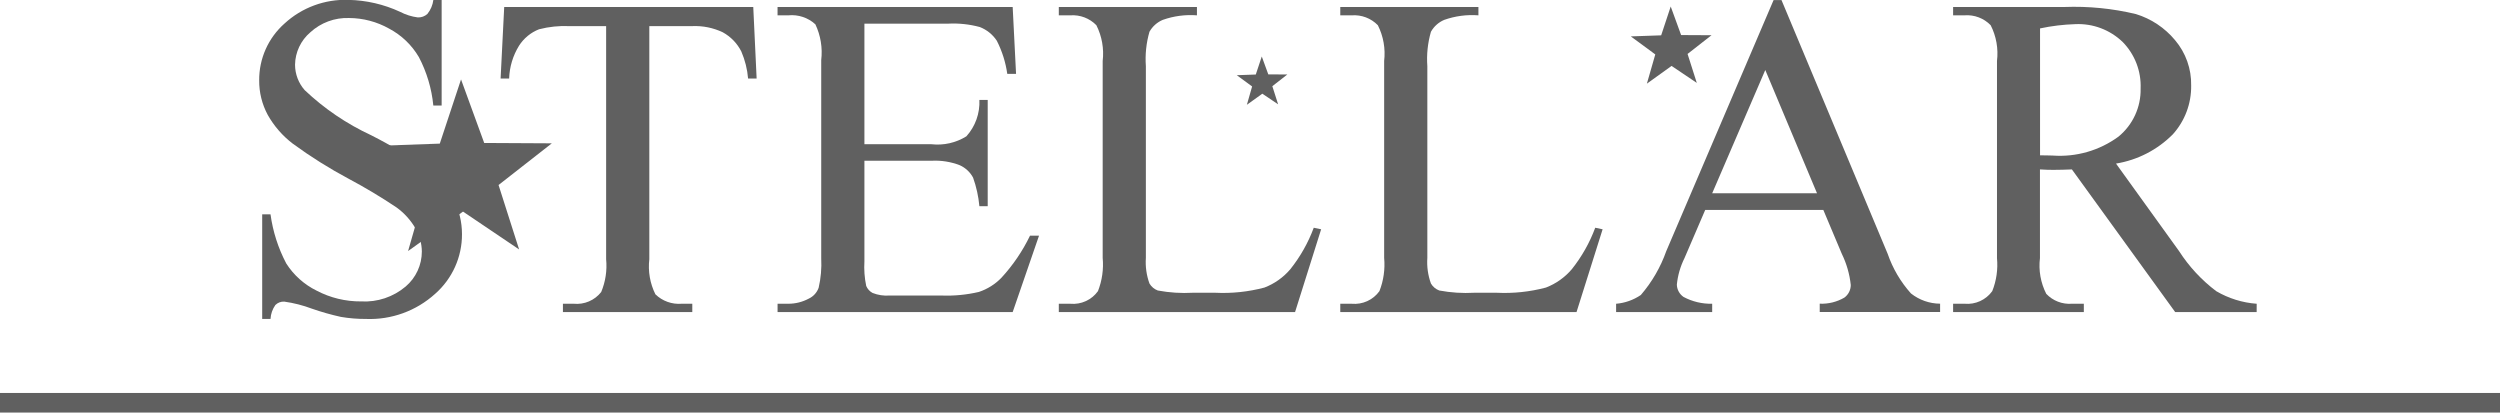
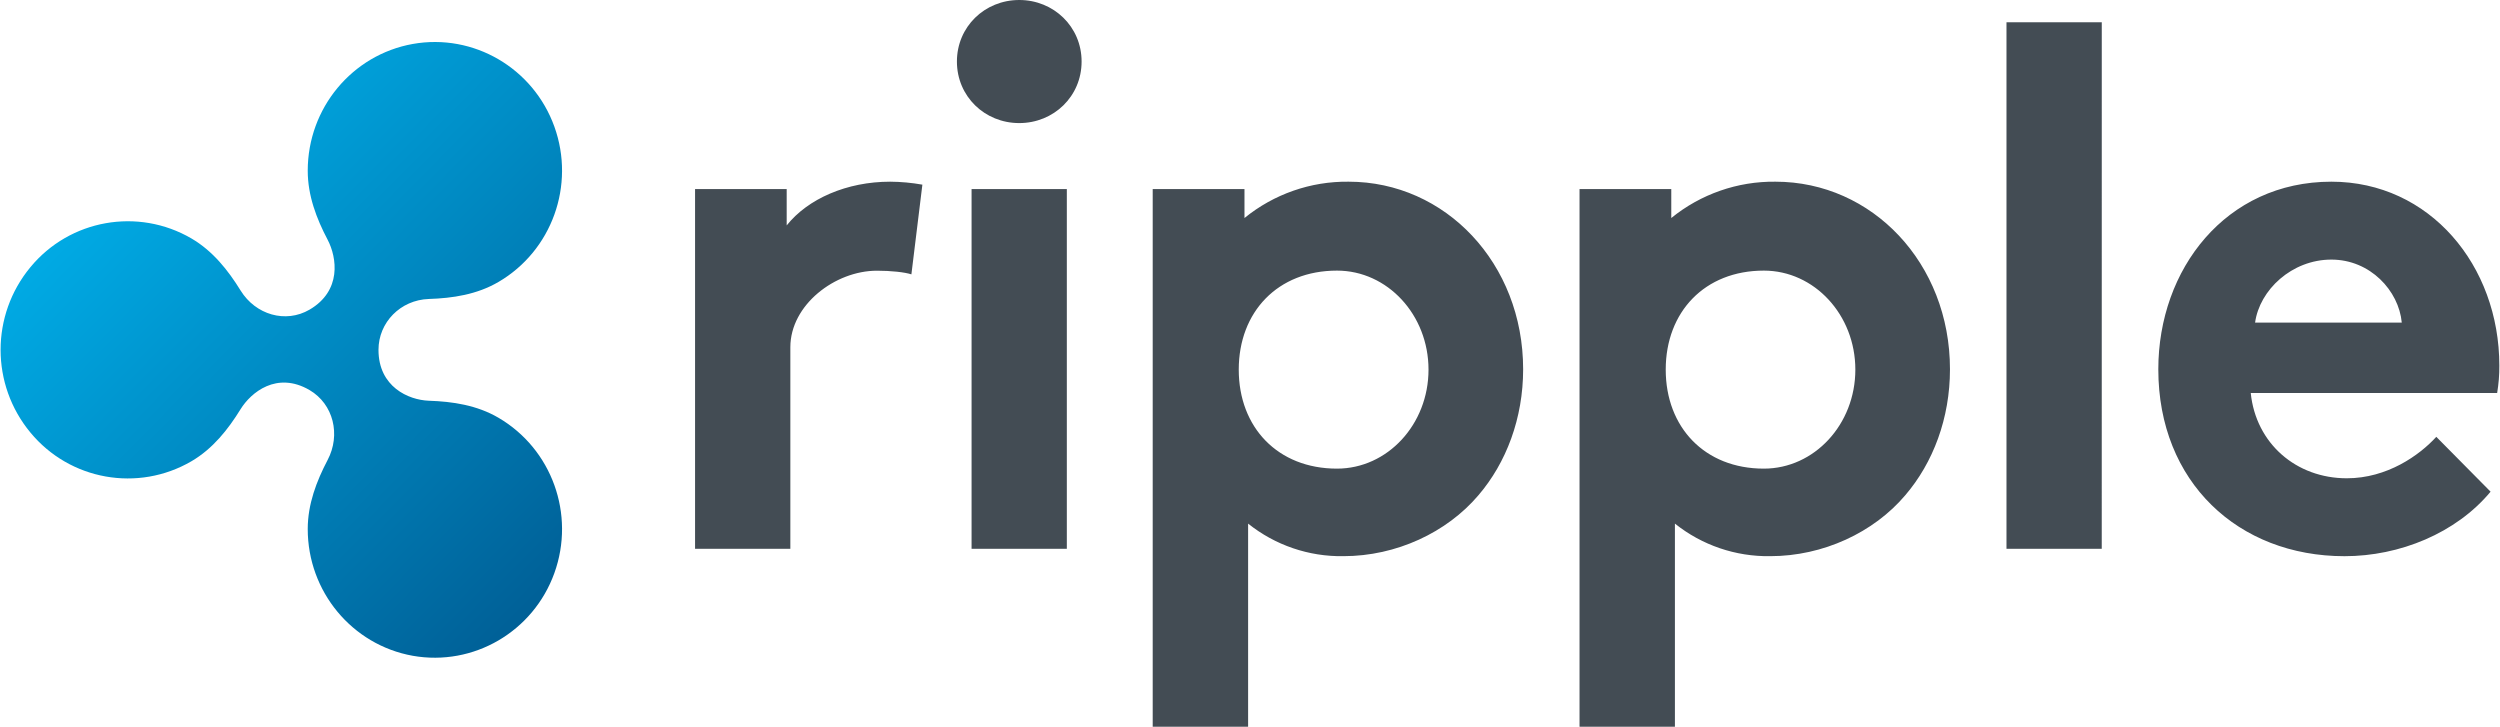
- <svg xmlns="http://www.w3.org/2000/svg" width="138.753" height="22.897" viewBox="0 0 138.753 22.897">
-   <g data-name="Grupo 678">
-     <path data-name="Trazado 1419" d="M203.987 516.381v5.856h-.462a7.307 7.307 0 0 0-.8-2.685 4.193 4.193 0 0 0-1.655-1.585 4.581 4.581 0 0 0-2.223-.587 3.022 3.022 0 0 0-2.148.793 2.413 2.413 0 0 0-.849 1.8 2.137 2.137 0 0 0 .537 1.411 13.793 13.793 0 0 0 3.684 2.5 25.327 25.327 0 0 1 3.24 1.954 4.775 4.775 0 0 1 1.337 1.6 4.235 4.235 0 0 1 .468 1.936 4.383 4.383 0 0 1-1.492 3.315 5.4 5.4 0 0 1-3.84 1.393 8.11 8.11 0 0 1-1.386-.113 14.246 14.246 0 0 1-1.605-.455 7.239 7.239 0 0 0-1.542-.394.649.649 0 0 0-.493.188 1.479 1.479 0 0 0-.269.774h-.462v-5.807h.462a8.23 8.23 0 0 0 .874 2.729 4.2 4.2 0 0 0 1.68 1.505 5.212 5.212 0 0 0 2.479.6 3.524 3.524 0 0 0 2.466-.825 2.552 2.552 0 0 0 .9-1.948 2.641 2.641 0 0 0-.343-1.261 3.761 3.761 0 0 0-1.068-1.186 30.65 30.65 0 0 0-2.66-1.592 25.766 25.766 0 0 1-3.09-1.942 5.234 5.234 0 0 1-1.393-1.6 3.97 3.97 0 0 1-.474-1.923 4.17 4.17 0 0 1 1.4-3.141 4.986 4.986 0 0 1 3.559-1.317 7.148 7.148 0 0 1 2.86.662 2.935 2.935 0 0 0 .986.311.743.743 0 0 0 .531-.193 1.545 1.545 0 0 0 .331-.78z" transform="translate(-179.475 -516.38)" style="fill:#606060" />
-     <path data-name="Trazado 1420" d="m221.282 516.768.187 3.971h-.474a4.819 4.819 0 0 0-.375-1.5 2.508 2.508 0 0 0-1.03-1.067 3.593 3.593 0 0 0-1.692-.343h-2.385v12.937a3.466 3.466 0 0 0 .337 1.948 1.876 1.876 0 0 0 1.461.524h.587v.462h-7.18v-.462h.6a1.722 1.722 0 0 0 1.524-.65 3.787 3.787 0 0 0 .274-1.822V517.83h-2.036a5.7 5.7 0 0 0-1.686.174 2.31 2.31 0 0 0-1.111.912 3.685 3.685 0 0 0-.55 1.823h-.474l.2-3.971z" transform="translate(-179.475 -516.38)" style="fill:#606060" />
-     <path data-name="Trazado 1421" d="M227.451 517.692v6.693h3.721a3.031 3.031 0 0 0 1.936-.437 2.812 2.812 0 0 0 .724-2.023h.462v5.9h-.462a6.454 6.454 0 0 0-.35-1.587 1.564 1.564 0 0 0-.736-.687 3.775 3.775 0 0 0-1.574-.249h-3.721v5.582a5.16 5.16 0 0 0 .1 1.367.779.779 0 0 0 .35.387 2.114 2.114 0 0 0 .949.144h2.872a7.788 7.788 0 0 0 2.085-.2 3.1 3.1 0 0 0 1.249-.787 9.6 9.6 0 0 0 1.586-2.335h.5l-1.462 4.24h-13.049v-.462h.6a2.382 2.382 0 0 0 1.137-.287 1.051 1.051 0 0 0 .543-.6 5.911 5.911 0 0 0 .143-1.635v-11a3.644 3.644 0 0 0-.324-1.985 1.935 1.935 0 0 0-1.5-.5h-.6v-.462h13.05l.187 3.709h-.487a5.842 5.842 0 0 0-.58-1.836 1.988 1.988 0 0 0-.943-.761 5.618 5.618 0 0 0-1.761-.188z" transform="translate(-179.475 -516.38)" style="fill:#606060" />
-     <path data-name="Trazado 1422" d="m252.388 529.019.412.087-1.448 4.595H238.24v-.462h.637a1.7 1.7 0 0 0 1.536-.7 4.041 4.041 0 0 0 .262-1.848v-10.925a3.5 3.5 0 0 0-.35-1.986 1.833 1.833 0 0 0-1.448-.549h-.637v-.462h7.667v.462a4.644 4.644 0 0 0-1.892.25 1.524 1.524 0 0 0-.743.661 5.458 5.458 0 0 0-.2 1.911v10.639a3.467 3.467 0 0 0 .2 1.424.9.9 0 0 0 .462.387 8.119 8.119 0 0 0 1.948.125h1.237a8.931 8.931 0 0 0 2.734-.288 3.552 3.552 0 0 0 1.436-1.017 8.34 8.34 0 0 0 1.3-2.3" transform="translate(-179.475 -516.38)" style="fill:#606060" />
-     <path data-name="Trazado 1423" d="m268.01 529.019.412.087-1.448 4.595h-13.112v-.462h.637a1.7 1.7 0 0 0 1.536-.7 4.041 4.041 0 0 0 .262-1.848v-10.925a3.5 3.5 0 0 0-.35-1.986 1.833 1.833 0 0 0-1.448-.549h-.637v-.462h7.667v.462a4.644 4.644 0 0 0-1.892.25 1.523 1.523 0 0 0-.743.661 5.457 5.457 0 0 0-.2 1.911v10.639a3.466 3.466 0 0 0 .2 1.424.9.9 0 0 0 .462.387 8.119 8.119 0 0 0 1.948.125h1.237a8.931 8.931 0 0 0 2.734-.288 3.552 3.552 0 0 0 1.436-1.017 8.34 8.34 0 0 0 1.3-2.3" transform="translate(-179.475 -516.38)" style="fill:#606060" />
-     <path data-name="Trazado 1424" d="M280.672 528.032h-6.556l-1.149 2.672a4.237 4.237 0 0 0-.425 1.474.857.857 0 0 0 .369.681 3.221 3.221 0 0 0 1.592.38v.462h-5.332v-.462a2.861 2.861 0 0 0 1.373-.487 7.632 7.632 0 0 0 1.411-2.434l5.957-13.936h.437l5.894 14.085a6.413 6.413 0 0 0 1.293 2.2 2.631 2.631 0 0 0 1.617.568v.462h-6.681v-.462a2.5 2.5 0 0 0 1.367-.337.869.869 0 0 0 .356-.7 5.177 5.177 0 0 0-.5-1.736zm-.35-.924-2.872-6.843-2.947 6.843z" transform="translate(-179.475 -516.38)" style="fill:#606060" />
-     <path data-name="Trazado 1425" d="M304.722 533.7H300.2l-5.732-7.917a26.8 26.8 0 0 1-1.036.025c-.109 0-.225 0-.35-.006s-.254-.011-.387-.019v4.92a3.443 3.443 0 0 0 .35 1.985 1.775 1.775 0 0 0 1.423.55h.662v.462h-7.255v-.462h.637a1.7 1.7 0 0 0 1.536-.7 3.947 3.947 0 0 0 .262-1.835v-10.938a3.456 3.456 0 0 0-.35-1.985 1.83 1.83 0 0 0-1.448-.55h-.637v-.462h6.169a14.684 14.684 0 0 1 3.977.393 4.565 4.565 0 0 1 2.173 1.449 3.769 3.769 0 0 1 .893 2.516 3.956 3.956 0 0 1-1.018 2.71 5.749 5.749 0 0 1-3.153 1.623l3.5 4.858a8.656 8.656 0 0 0 2.061 2.222 5.178 5.178 0 0 0 2.247.7zM292.7 525c.158 0 .3 0 .412.006s.212.007.287.007a5.505 5.505 0 0 0 3.653-1.049 3.357 3.357 0 0 0 1.23-2.672 3.489 3.489 0 0 0-.993-2.579 3.552 3.552 0 0 0-2.628-.993 11.037 11.037 0 0 0-1.961.237z" transform="translate(-179.475 -516.38)" style="fill:#606060" />
-     <path data-name="Trazado 1426" d="M179.475 538.734z" transform="translate(-179.475 -516.38)" style="fill:#606060" />
-     <path data-name="Rectángulo 343" transform="translate(0 21.81)" style="fill:#606060" d="M0 0h138.753v1.088H0z" />
-     <path data-name="Trazado 1427" d="m203.157 526.707-3.025-2.223 3.752-.133 1.179-3.563 1.286 3.527 3.753.02-2.957 2.313 1.141 3.576-3.113-2.1-3.049 2.19z" transform="translate(-179.475 -516.38)" style="fill:#606060" />
-     <path data-name="Trazado 1428" d="m271.345 519.4-1.359-1 1.686-.059.53-1.6.577 1.585 1.687.009-1.329 1.039.512 1.607-1.4-.942-1.37.984z" transform="translate(-179.475 -516.38)" style="fill:#606060" />
-     <path data-name="Trazado 1429" d="m248.969 521.179-.851-.625 1.055-.038.332-1 .362.992 1.056.006-.832.65.321 1.006-.876-.59-.858.616z" transform="translate(-179.475 -516.38)" style="fill:#606060" />
-   </g>
+ <svg xmlns="http://www.w3.org/2000/svg" width="86" height="25" viewBox="0 0 86 25">
+   <defs>
+     <linearGradient id="ripple-a" gradientUnits="userSpaceOnUse" x1="83.682" y1="72.488" x2="231.177" y2="219.983" gradientTransform="matrix(.09843 0 0 .09952 -2.768 -2.518)">
+       <stop offset="0" stop-color="#00aae4" />
+       <stop offset="1" stop-color="#006097" />
+     </linearGradient>
+     <linearGradient id="ripple-a" gradientUnits="userSpaceOnUse" x1="83.682" y1="72.488" x2="231.177" y2="219.983" gradientTransform="matrix(.09843 0 0 .09952 -2.768 -2.518)">
+       <stop offset="0" stop-color="#00aae4" />
+       <stop offset="1" stop-color="#006097" />
+     </linearGradient>
+   </defs>
+   <path d="M31.352 9.438c-.227-.075-.707-.126-1.184-.126-1.441 0-2.98 1.176-2.98 2.633v6.934H23.91V6.504h3.152v1.25c.731-.918 2.07-1.504 3.56-1.504a6.62 6.62 0 0 1 1.108.102zm0 0M35.063 0c1.183 0 2.144.918 2.144 2.117 0 1.2-.96 2.117-2.145 2.117-1.187 0-2.144-.918-2.144-2.117C32.918.918 33.875 0 35.063 0zm1.636 18.879h-3.277V6.504h3.277zm0 0M46.39 6.25A5.568 5.568 0 0 0 42.81 7.5v-.996h-3.157V25h3.282v-6.988a5.113 5.113 0 0 0 3.28 1.12c1.817 0 3.556-.816 4.641-2.093.961-1.121 1.54-2.652 1.54-4.336 0-3.648-2.676-6.453-6.004-6.453zm-.398 9.871c-2.039 0-3.379-1.422-3.379-3.406 0-1.985 1.34-3.406 3.38-3.406 1.737 0 3.148 1.523 3.148 3.406 0 1.883-1.41 3.406-3.149 3.406zm0 0M72.3 18.879h-3.277V.766h3.278zm0 0M85.676 16.914c-1.188 1.43-3.13 2.219-5.024 2.219-3.656 0-6.406-2.551-6.406-6.43 0-3.441 2.32-6.453 5.953-6.453 3.383 0 5.778 2.883 5.778 6.328.003.317-.024.629-.075.942h-8.476c.176 1.734 1.562 2.933 3.304 2.933 1.387 0 2.497-.789 3.079-1.426zm-3.055-5.816C82.52 10 81.535 8.93 80.2 8.93c-1.363 0-2.472 1.047-2.625 2.168zm0 0M61.074 6.25a5.576 5.576 0 0 0-3.582 1.25v-.996h-3.156V25h3.281v-6.988a5.12 5.12 0 0 0 3.281 1.12c1.817 0 3.559-.816 4.641-2.093.961-1.121 1.54-2.652 1.54-4.336 0-3.648-2.673-6.453-6.005-6.453zm-.398 9.871c-2.035 0-3.375-1.422-3.375-3.406 0-1.985 1.34-3.406 3.375-3.406 1.738 0 3.148 1.523 3.148 3.406 0 1.883-1.41 3.406-3.148 3.406zm0 0" fill="#434C54" />
+   <path d="M17.148 14.371c-.742-.434-1.578-.559-2.402-.586-.691-.027-1.726-.476-1.726-1.75 0-.95.761-1.715 1.726-1.75.828-.027 1.66-.152 2.402-.586 1.836-1.074 2.649-3.324 1.922-5.344-.726-2.015-2.78-3.214-4.87-2.843-2.09.375-3.614 2.21-3.614 4.36 0 .855.3 1.644.684 2.374.324.617.488 1.758-.622 2.406-.824.48-1.855.176-2.37-.656-.434-.703-.958-1.363-1.692-1.793a4.345 4.345 0 0 0-5.54.988 4.456 4.456 0 0 0 0 5.688 4.345 4.345 0 0 0 5.54.988c.734-.43 1.258-1.09 1.691-1.793.356-.574 1.246-1.312 2.371-.656.825.484 1.079 1.539.622 2.406-.383.73-.684 1.52-.684 2.375 0 2.149 1.523 3.985 3.613 4.36 2.09.37 4.145-.829 4.871-2.844.727-2.02-.086-4.27-1.922-5.344zm0 0" fill="url(&quot;#ripple-a&quot;)" />
</svg>
